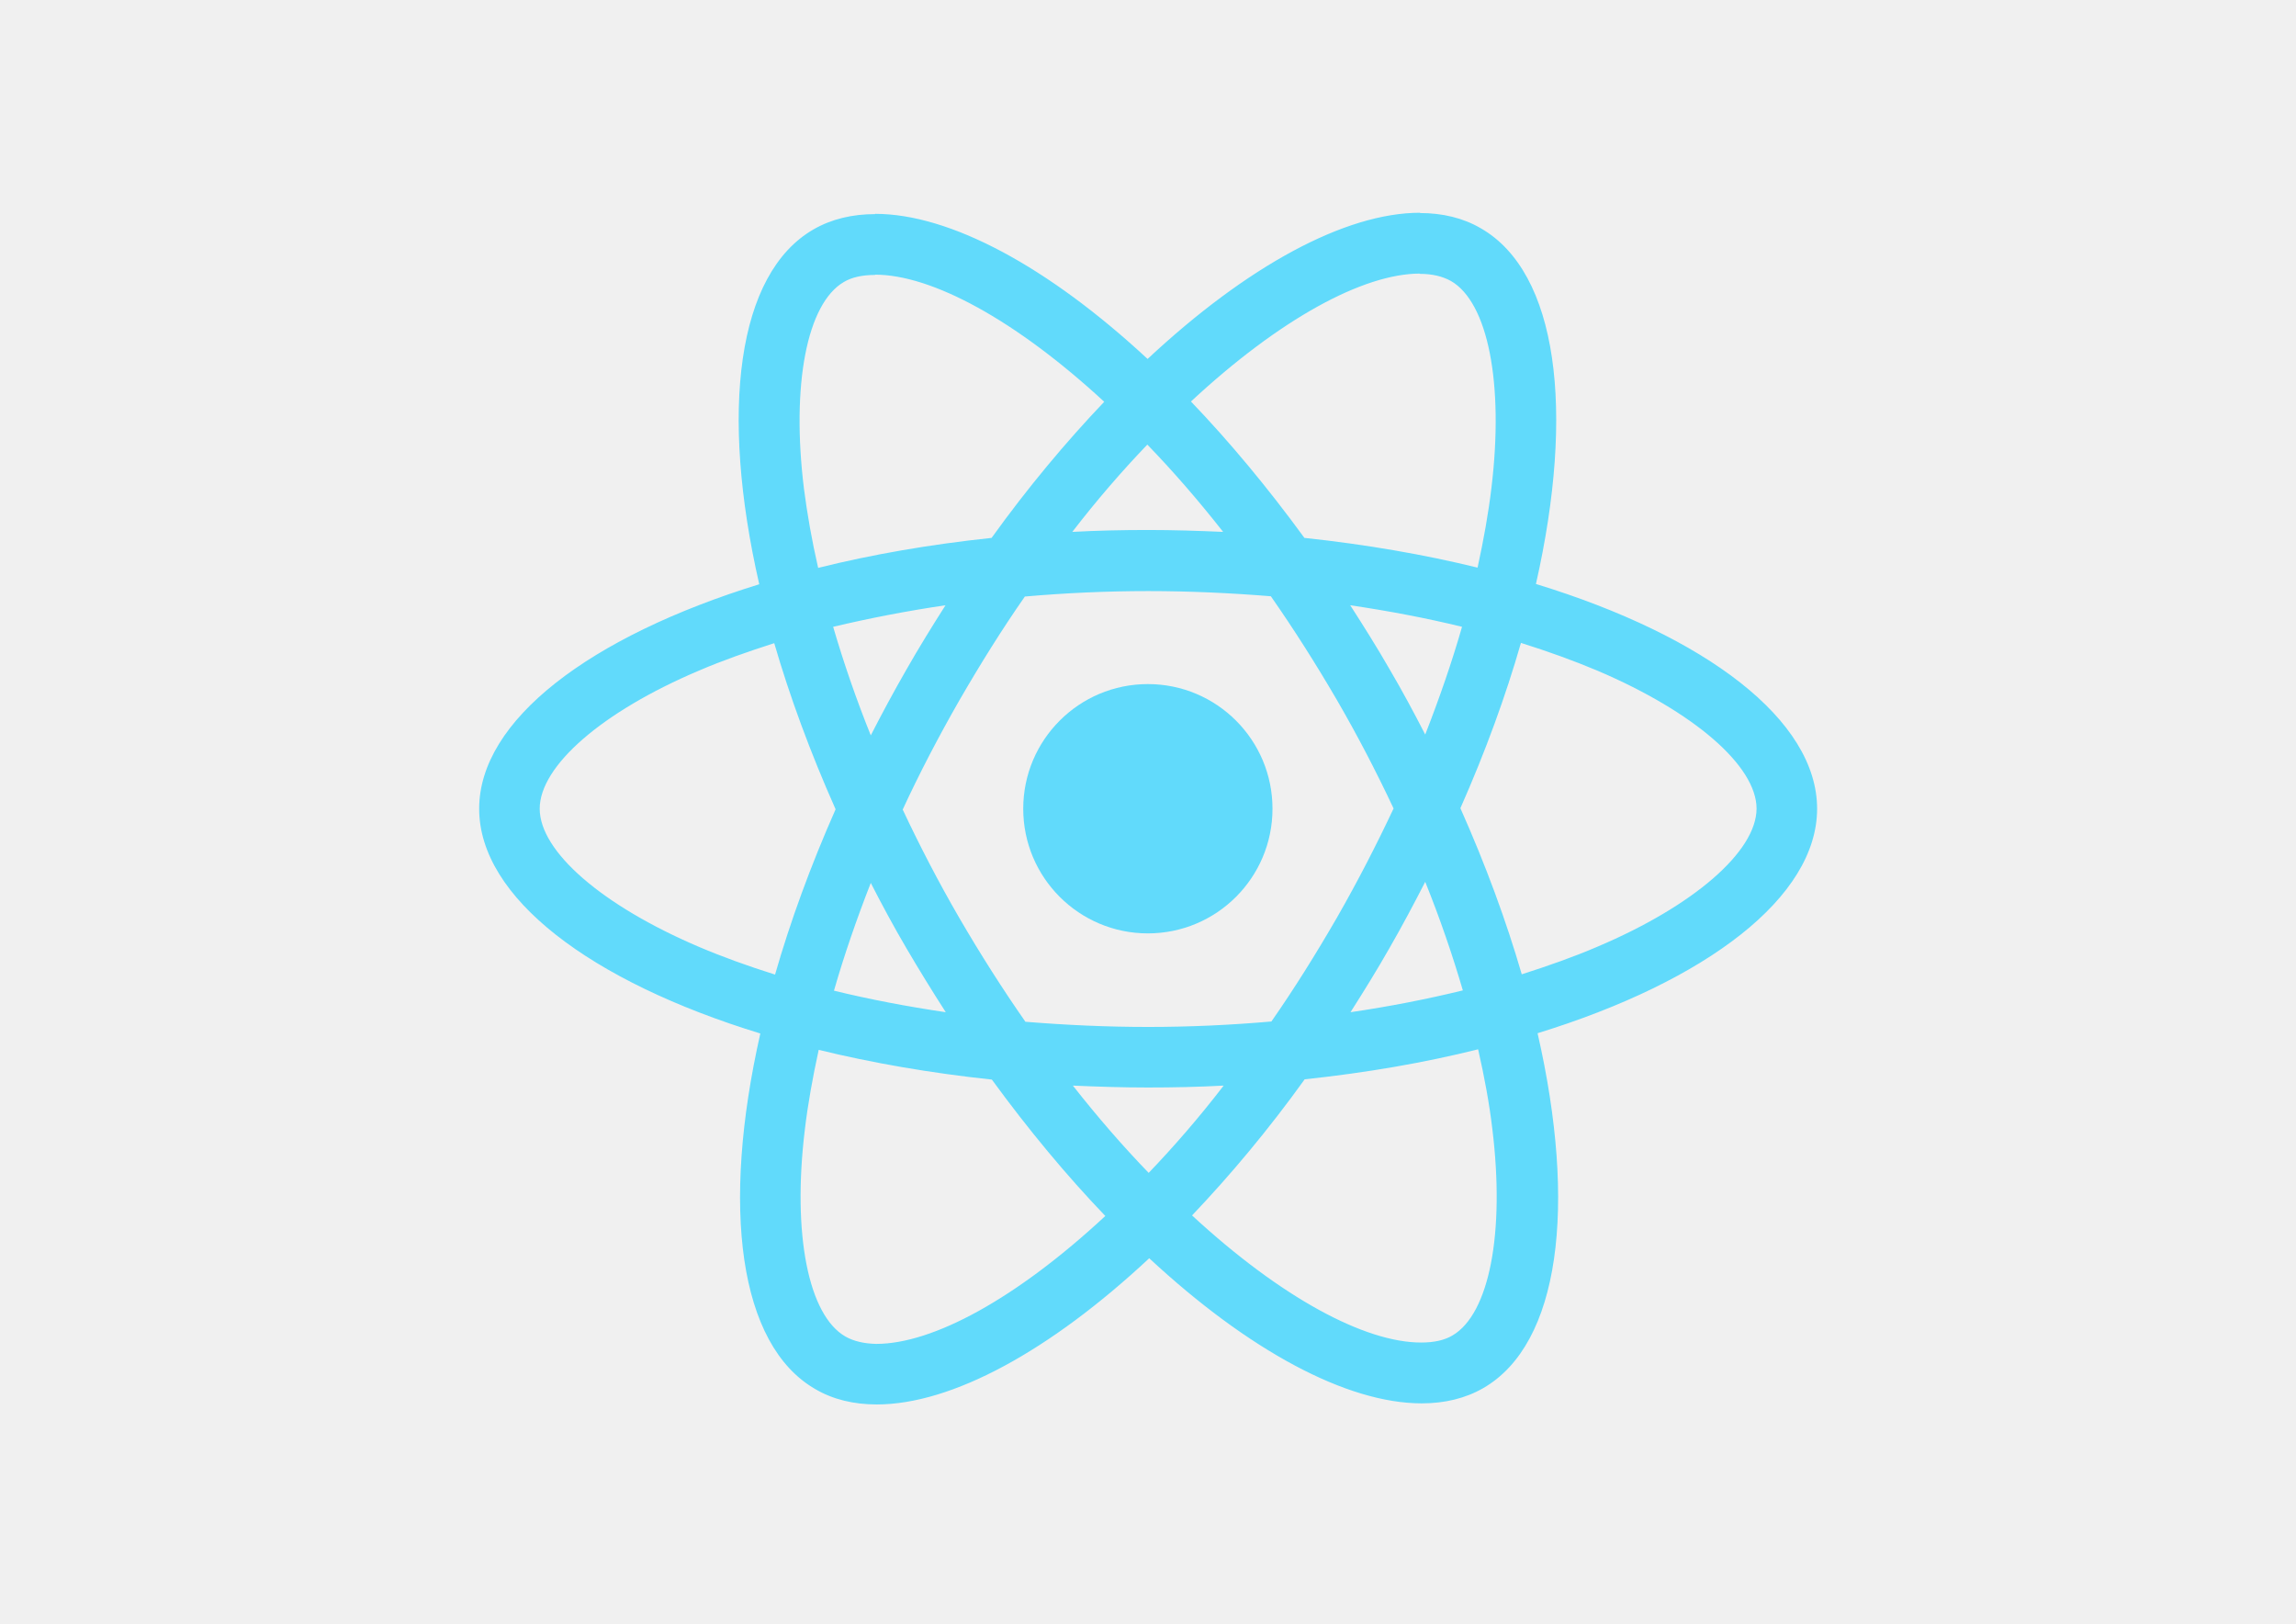
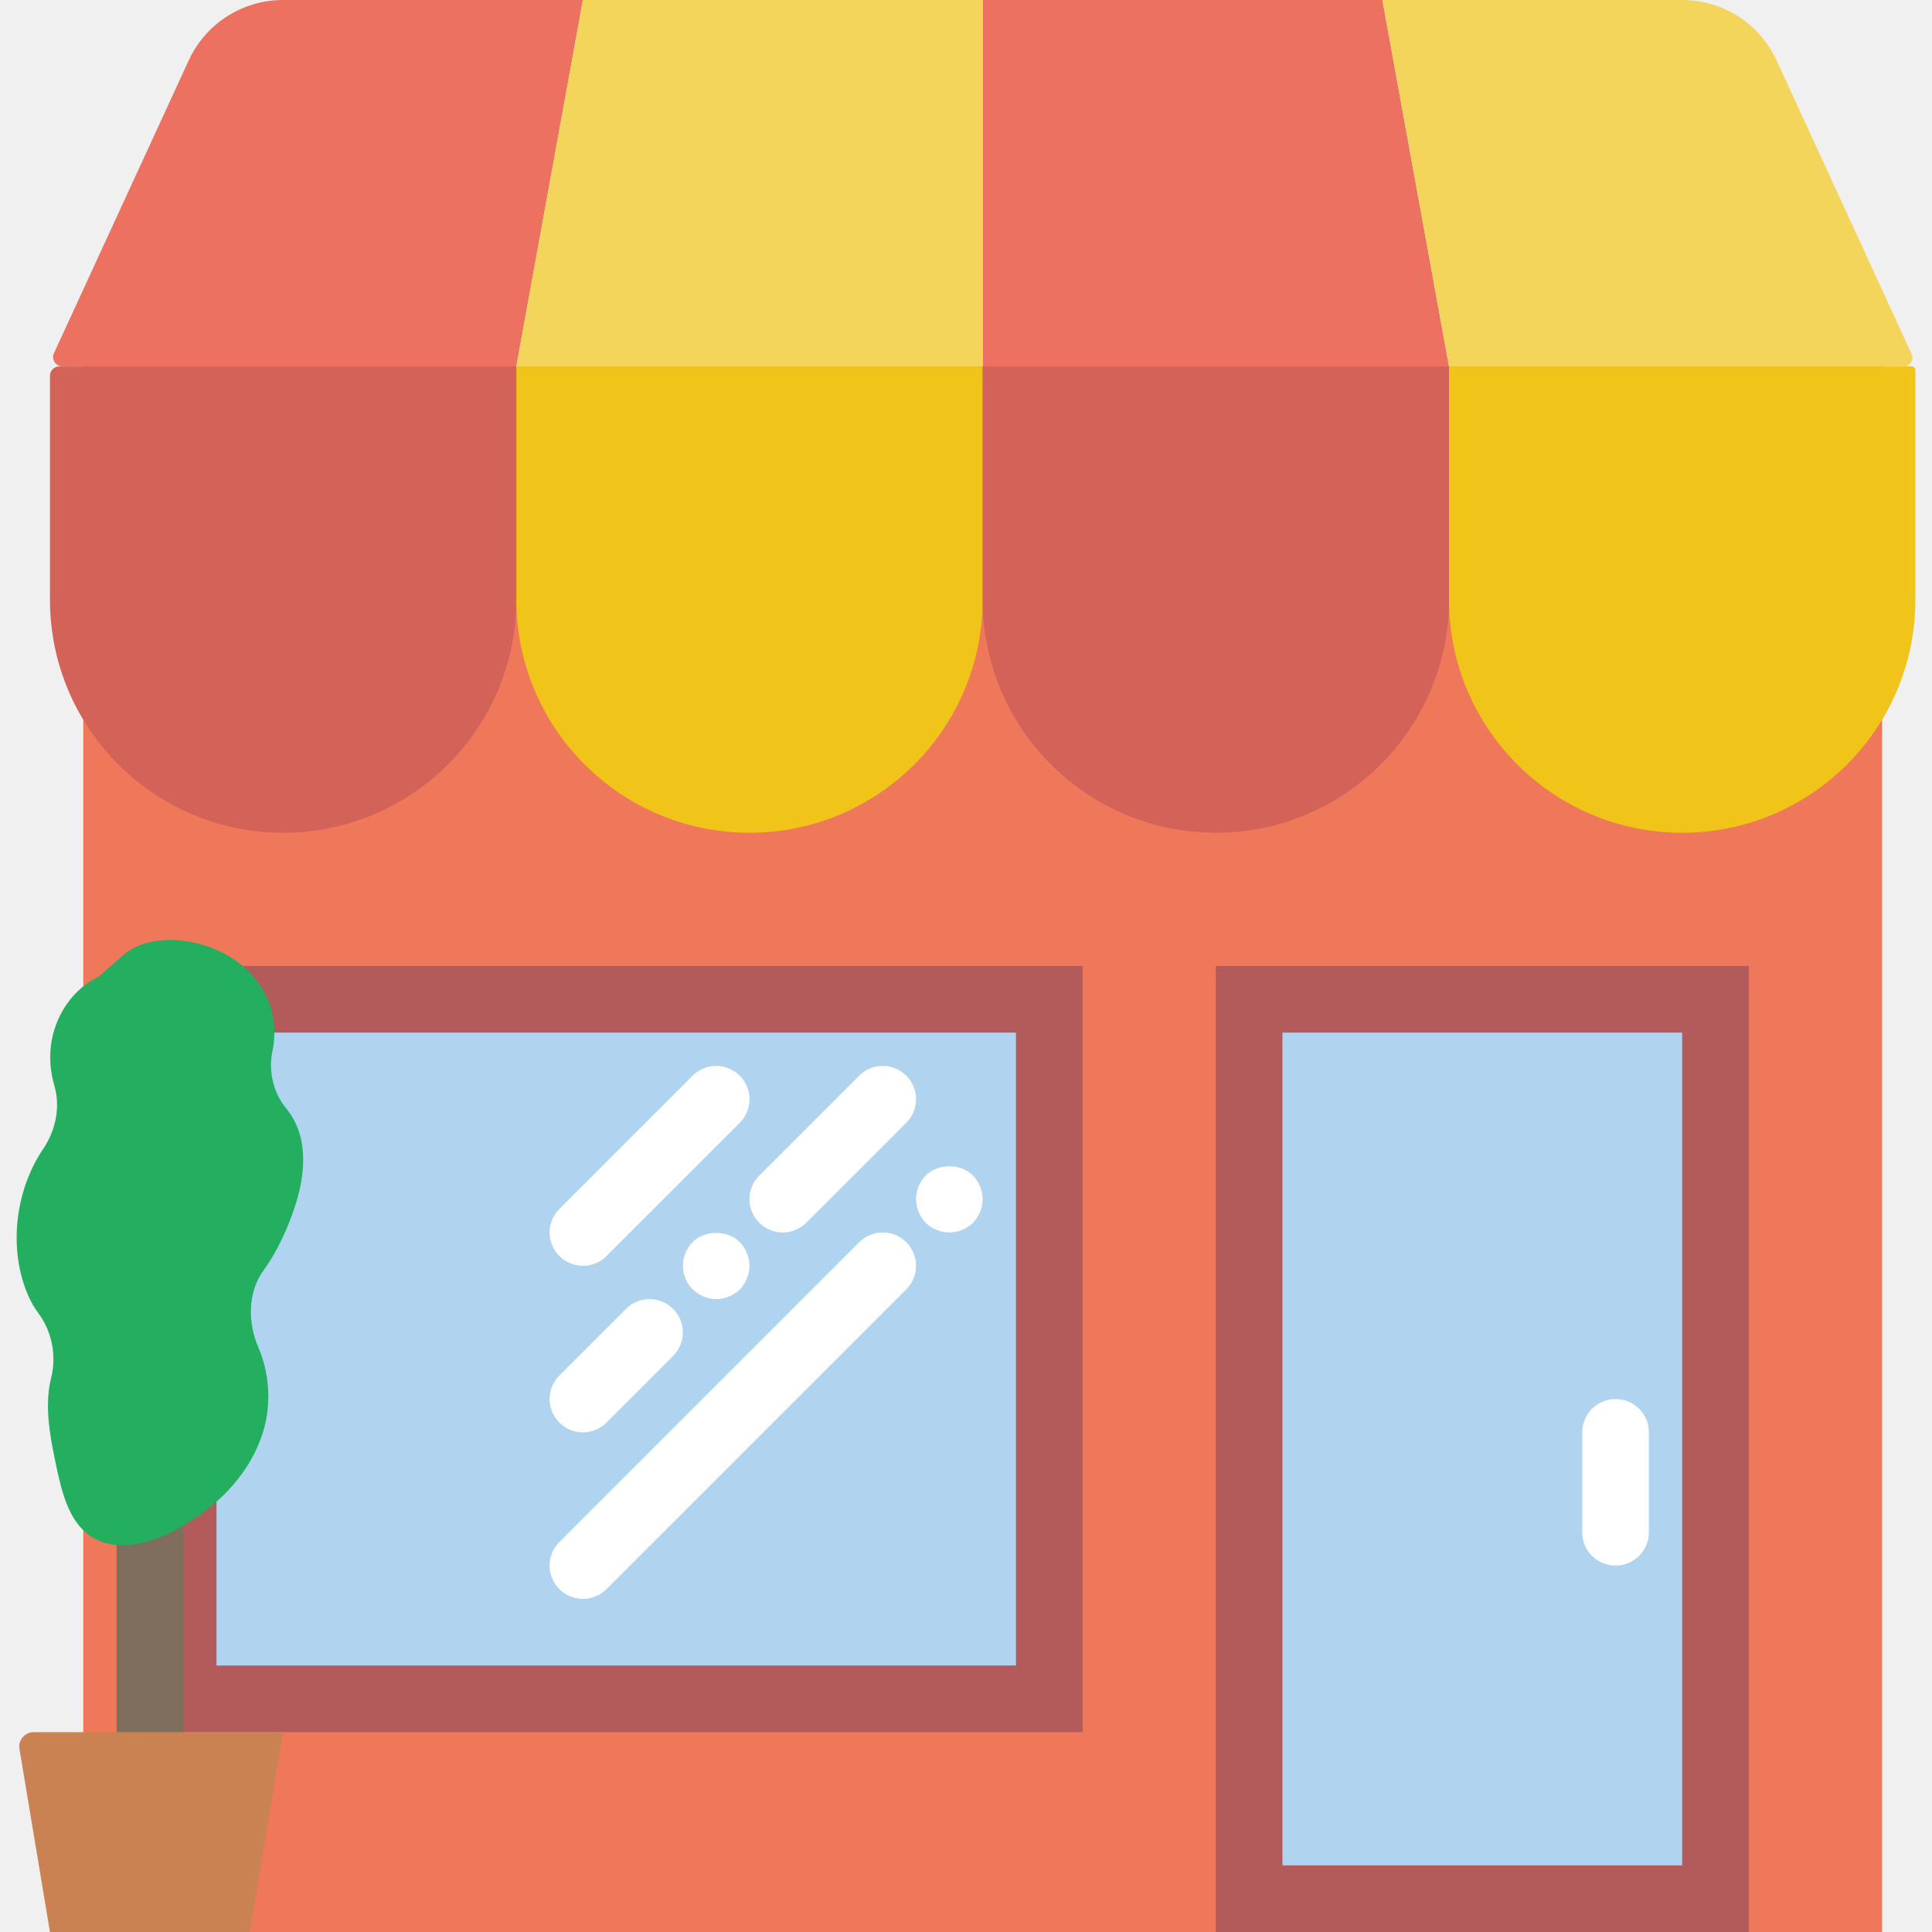
- <svg xmlns="http://www.w3.org/2000/svg" viewBox="0 0 841.9 595.3">
-   <g fill="#61DAFB">
-     <path d="M666.3 296.5c0-32.5-40.7-63.3-103.1-82.4 14.4-63.6 8-114.2-20.2-130.4-6.5-3.8-14.1-5.6-22.4-5.6v22.3c4.6 0 8.3.9 11.4 2.6 13.6 7.8 19.5 37.5 14.9 75.7-1.1 9.4-2.9 19.3-5.1 29.4-19.6-4.8-41-8.5-63.5-10.9-13.5-18.5-27.5-35.3-41.6-50 32.6-30.3 63.2-46.9 84-46.9V78c-27.5 0-63.5 19.6-99.9 53.6-36.4-33.8-72.4-53.2-99.9-53.2v22.3c20.7 0 51.4 16.5 84 46.6-14 14.7-28 31.4-41.3 49.9-22.6 2.4-44 6.1-63.6 11-2.3-10-4-19.7-5.2-29-4.7-38.2 1.1-67.9 14.6-75.8 3-1.8 6.9-2.6 11.5-2.6V78.5c-8.4 0-16 1.8-22.6 5.6-28.1 16.2-34.4 66.7-19.9 130.1-62.2 19.2-102.7 49.9-102.7 82.3 0 32.5 40.7 63.3 103.1 82.4-14.4 63.6-8 114.2 20.2 130.4 6.5 3.8 14.1 5.6 22.5 5.6 27.5 0 63.5-19.6 99.9-53.6 36.4 33.8 72.4 53.2 99.9 53.2 8.4 0 16-1.8 22.6-5.6 28.1-16.2 34.4-66.7 19.9-130.1 62-19.1 102.5-49.9 102.5-82.3zm-130.2-66.7c-3.7 12.9-8.3 26.2-13.5 39.5-4.1-8-8.4-16-13.1-24-4.6-8-9.5-15.8-14.4-23.4 14.2 2.1 27.9 4.7 41 7.9zm-45.8 106.5c-7.8 13.5-15.8 26.3-24.1 38.2-14.9 1.3-30 2-45.2 2-15.1 0-30.2-.7-45-1.9-8.3-11.9-16.4-24.6-24.2-38-7.6-13.1-14.5-26.4-20.8-39.8 6.2-13.4 13.2-26.8 20.7-39.9 7.8-13.5 15.8-26.3 24.1-38.2 14.9-1.3 30-2 45.2-2 15.1 0 30.2.7 45 1.9 8.3 11.9 16.4 24.6 24.2 38 7.6 13.1 14.5 26.4 20.8 39.8-6.3 13.4-13.2 26.8-20.7 39.9zm32.3-13c5.4 13.4 10 26.8 13.8 39.8-13.1 3.2-26.9 5.9-41.2 8 4.9-7.7 9.8-15.6 14.4-23.7 4.6-8 8.9-16.1 13-24.1zM421.2 430c-9.3-9.6-18.6-20.3-27.8-32 9 .4 18.2.7 27.5.7 9.4 0 18.7-.2 27.8-.7-9 11.7-18.3 22.4-27.5 32zm-74.4-58.9c-14.2-2.1-27.9-4.7-41-7.9 3.7-12.9 8.3-26.2 13.5-39.5 4.1 8 8.4 16 13.1 24 4.7 8 9.5 15.8 14.4 23.4zM420.7 163c9.3 9.6 18.6 20.3 27.8 32-9-.4-18.2-.7-27.5-.7-9.4 0-18.7.2-27.8.7 9-11.7 18.3-22.4 27.5-32zm-74 58.9c-4.9 7.7-9.8 15.6-14.4 23.7-4.6 8-8.9 16-13 24-5.4-13.4-10-26.8-13.8-39.8 13.1-3.1 26.9-5.8 41.2-7.9zm-90.5 125.2c-35.4-15.1-58.3-34.9-58.3-50.6 0-15.7 22.9-35.6 58.3-50.6 8.6-3.7 18-7 27.7-10.1 5.7 19.6 13.2 40 22.5 60.9-9.2 20.8-16.6 41.1-22.2 60.6-9.9-3.1-19.3-6.5-28-10.2zM310 490c-13.6-7.8-19.5-37.5-14.9-75.7 1.1-9.4 2.9-19.3 5.1-29.4 19.6 4.8 41 8.5 63.5 10.9 13.5 18.5 27.5 35.3 41.6 50-32.6 30.3-63.2 46.9-84 46.9-4.5-.1-8.3-1-11.3-2.7zm237.2-76.2c4.7 38.2-1.1 67.9-14.6 75.8-3 1.8-6.9 2.6-11.5 2.6-20.7 0-51.4-16.5-84-46.6 14-14.7 28-31.4 41.3-49.9 22.6-2.4 44-6.1 63.6-11 2.3 10.1 4.1 19.8 5.2 29.1zm38.5-66.7c-8.6 3.7-18 7-27.7 10.1-5.7-19.6-13.2-40-22.5-60.9 9.2-20.8 16.6-41.1 22.2-60.6 9.9 3.1 19.3 6.5 28.1 10.2 35.4 15.1 58.3 34.9 58.3 50.6-.1 15.7-23 35.6-58.4 50.6zM320.8 78.4z" />
-     <circle cx="420.9" cy="296.5" r="45.7" />
-     <path d="M520.5 78.1z" />
+ <svg xmlns="http://www.w3.org/2000/svg" version="1.1" id="Capa_1" x="0px" y="0px" viewBox="0 0 58 58" style="enable-background:new 0 0 58 58;" xml:space="preserve">
+   <g>
+     <polygon style="fill:#F0785A;" points="2.5,11 2.5,21.592 2.5,29.619 2.5,58 7.5,58 56.5,58 56.5,21.592 56.5,11  " />
+     <rect x="4.5" y="29" style="fill:#B35A5B;" width="28" height="23" />
+     <rect x="6.5" y="31" style="fill:#B0D3F0;" width="24" height="19" />
+     <path style="fill:#ED7161;" d="M15.5,11H1.878c-0.189,0-0.326-0.181-0.274-0.363l4.062-8.824C6.174,0.708,7.279,0,8.496,0H17.5   L15.5,11z" />
+     <polygon style="fill:#ED7161;" points="43.5,11 29.5,11 29.5,0 41.5,0  " />
+     <path style="fill:#F0C419;" d="M22.5,25L22.5,25c-3.866,0-7-3.134-7-7v-7h14v7C29.5,21.866,26.366,25,22.5,25z" />
+     <path style="fill:#F0C419;" d="M50.5,25L50.5,25c-3.866,0-7-3.134-7-7v-7h13.893c0.059,0,0.107,0.048,0.107,0.107V18   C57.5,21.866,54.366,25,50.5,25z" />
+     <polygon style="fill:#F3D55B;" points="29.5,11 15.5,11 17.5,0 29.5,0  " />
+     <path style="fill:#F3D55B;" d="M57.145,11H43.5l-2-11h9.004c1.217,0,2.322,0.708,2.831,1.814l4.068,8.845   C57.451,10.83,57.323,11,57.145,11z" />
+     <path style="fill:#D36259;" d="M8.5,25L8.5,25c-3.866,0-7-3.134-7-7v-6.718C1.5,11.126,1.626,11,1.782,11H15.5v7   C15.5,21.866,12.366,25,8.5,25z" />
+     <path style="fill:#D36259;" d="M36.5,25L36.5,25c-3.866,0-7-3.134-7-7v-7h14v7C43.5,21.866,40.366,25,36.5,25z" />
+     <rect x="36.5" y="29" style="fill:#B35A5B;" width="16" height="29" />
+     <rect x="38.5" y="31" style="fill:#B0D3F0;" width="12" height="25" />
+     <path style="fill:#FFFFFF;" d="M48.5,47c-0.553,0-1-0.447-1-1v-3c0-0.553,0.447-1,1-1s1,0.447,1,1v3C49.5,46.553,49.053,47,48.5,47   z" />
+     <g>
+       <path style="fill:#FFFFFF;" d="M17.5,38c0.256,0,0.512-0.098,0.707-0.293l4-4c0.391-0.391,0.391-1.023,0-1.414    s-1.023-0.391-1.414,0l-4,4c-0.391,0.391-0.391,1.023,0,1.414C16.988,37.902,17.244,38,17.5,38z" />
+       <path style="fill:#FFFFFF;" d="M17.5,43c0.256,0,0.512-0.098,0.707-0.293l2-2c0.391-0.391,0.391-1.023,0-1.414    s-1.023-0.391-1.414,0l-2,2c-0.391,0.391-0.391,1.023,0,1.414C16.988,42.902,17.244,43,17.5,43z" />
+       <path style="fill:#FFFFFF;" d="M20.79,37.29c-0.181,0.189-0.29,0.45-0.29,0.71s0.109,0.52,0.29,0.7    c0.189,0.189,0.439,0.3,0.71,0.3c0.26,0,0.52-0.11,0.71-0.29c0.18-0.19,0.29-0.45,0.29-0.71s-0.11-0.521-0.29-0.71    C21.84,36.92,21.16,36.92,20.79,37.29z" />
+       <path style="fill:#FFFFFF;" d="M22.793,36.707C22.988,36.902,23.244,37,23.5,37s0.512-0.098,0.707-0.293l3-3    c0.391-0.391,0.391-1.023,0-1.414s-1.023-0.391-1.414,0l-3,3C22.402,35.684,22.402,36.316,22.793,36.707z" />
+       <path style="fill:#FFFFFF;" d="M25.793,37.293l-9,9c-0.391,0.391-0.391,1.023,0,1.414C16.988,47.902,17.244,48,17.5,48    s0.512-0.098,0.707-0.293l9-9c0.391-0.391,0.391-1.023,0-1.414S26.184,36.902,25.793,37.293z" />
+       <path style="fill:#FFFFFF;" d="M29.21,35.29c-0.37-0.37-1.05-0.37-1.42,0c-0.181,0.189-0.29,0.45-0.29,0.71s0.109,0.52,0.29,0.71    C27.979,36.89,28.24,37,28.5,37s0.52-0.11,0.71-0.29c0.18-0.19,0.29-0.45,0.29-0.71S29.39,35.479,29.21,35.29z" />
+     </g>
+     <path style="fill:#CB8252;" d="M7.5,58h-6l-0.916-5.495C0.54,52.241,0.744,52,1.012,52H8.5L7.5,58z" />
+     <rect x="3.5" y="41" style="fill:#7F6E5D;" width="2" height="11" />
+     <path style="fill:#24AE5F;" d="M8.688,36.68c0.304-0.768,0.521-1.625,0.357-2.444c-0.071-0.355-0.233-0.696-0.456-0.965   c-0.376-0.455-0.54-1.109-0.411-1.711c0.122-0.57,0.049-1.21-0.216-1.721c-0.483-0.931-1.444-1.452-2.399-1.588   c-0.702-0.1-1.477,0.007-1.997,0.543l-0.618,0.534c-0.702,0.331-1.24,1.064-1.394,1.897c-0.083,0.452-0.053,0.926,0.077,1.364   c0.194,0.653,0.033,1.359-0.338,1.908c-0.836,1.236-1.057,3.007-0.441,4.409c0.078,0.178,0.179,0.354,0.297,0.513   c0.404,0.543,0.556,1.263,0.387,1.944c-0.039,0.156-0.065,0.316-0.08,0.475c-0.066,0.727,0.082,1.455,0.232,2.167   c0.156,0.74,0.348,1.539,0.888,2.003c0.732,0.629,1.792,0.385,2.63-0.047c1.184-0.611,2.28-1.617,2.698-2.997   c0.244-0.805,0.186-1.739-0.141-2.495c-0.33-0.764-0.33-1.671,0.148-2.33C8.23,37.7,8.485,37.194,8.688,36.68z" />
  </g>
+   <g>
+ </g>
+   <g>
+ </g>
+   <g>
+ </g>
+   <g>
+ </g>
+   <g>
+ </g>
+   <g>
+ </g>
+   <g>
+ </g>
+   <g>
+ </g>
+   <g>
+ </g>
+   <g>
+ </g>
+   <g>
+ </g>
+   <g>
+ </g>
+   <g>
+ </g>
+   <g>
+ </g>
+   <g>
+ </g>
</svg>
